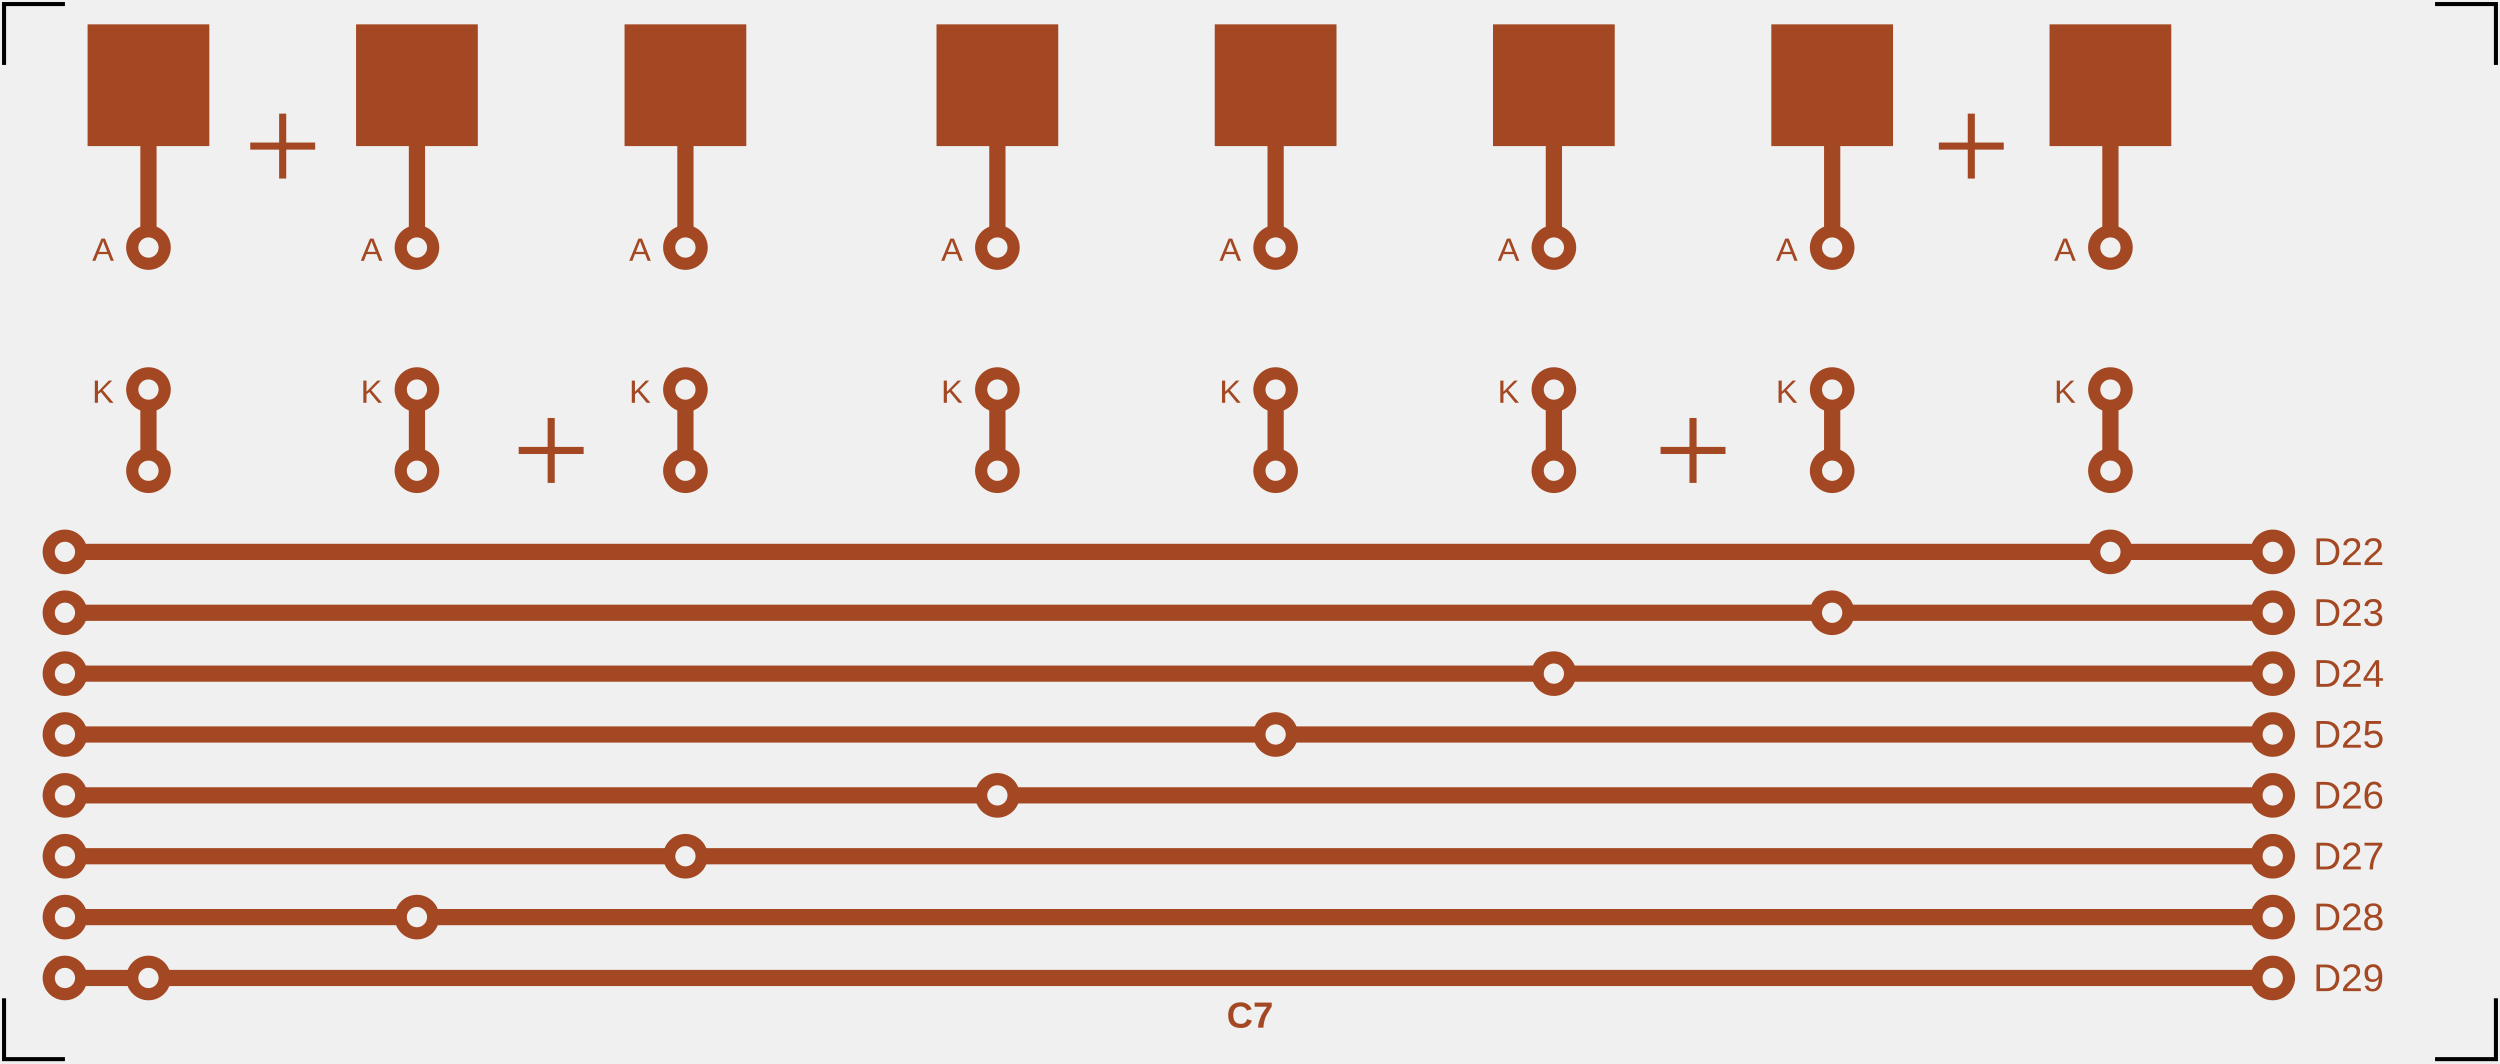
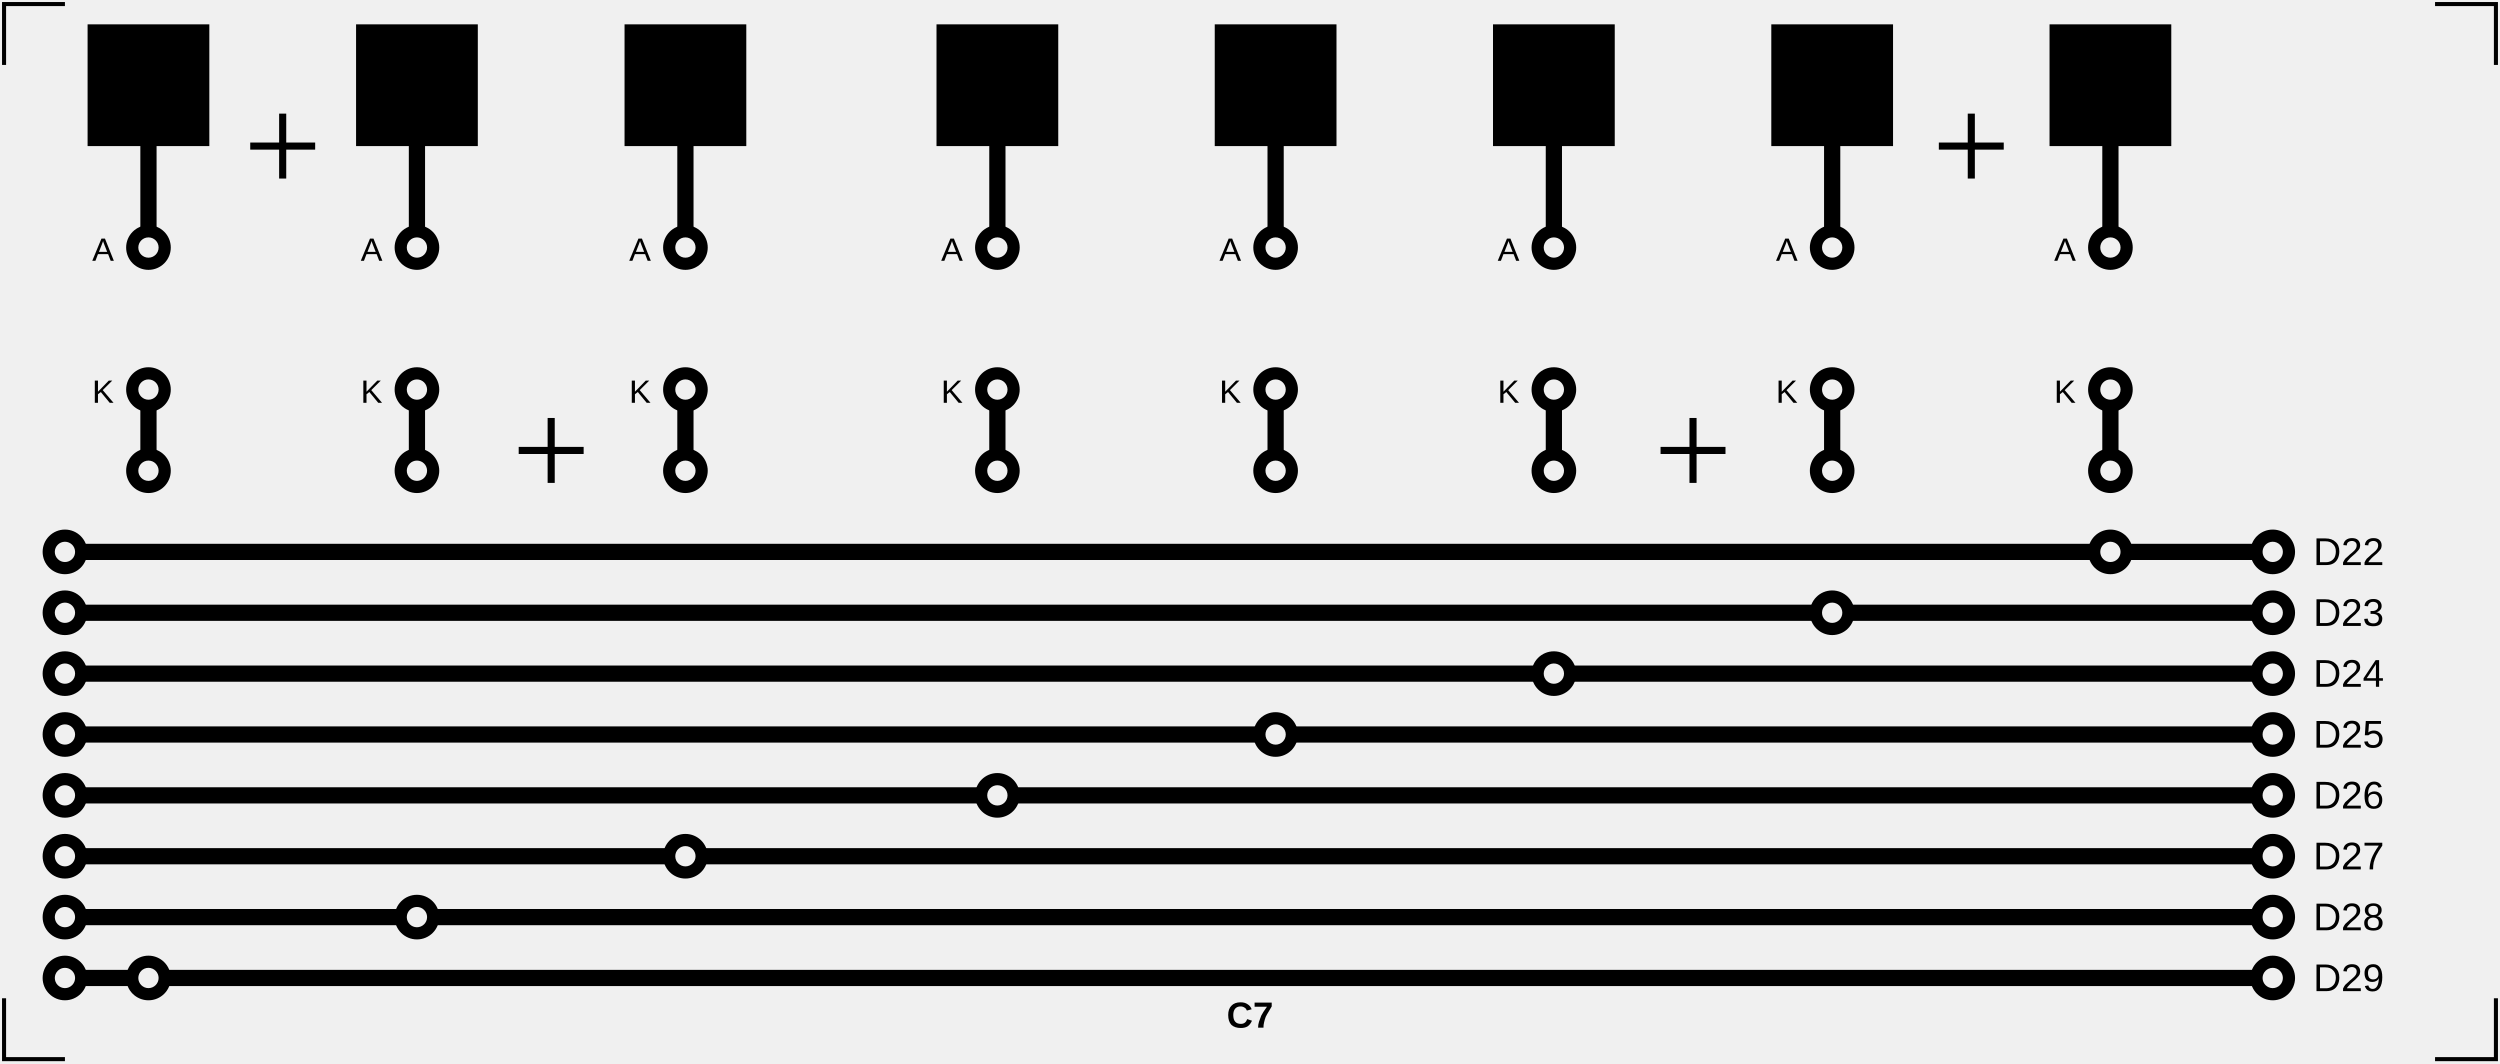
<svg xmlns="http://www.w3.org/2000/svg" width="123.213mm" height="52.4mm" viewBox="-19.2 15.8 123.213 52.4" role="img">
-   <style>text{font-family:Arial,sans-serif;fill:#17263a}</style>
+   <style>text{font-family:Arial,sans-serif;fill:#000000}</style>
  <g id="Marcas-esquinas" fill="none" stroke="#000" stroke-width=".2">
    <path d="M -16 16 H -19 V 19" />
    <path d="M 100.812 16 H 103.812 V 19" />
    <path d="M -16 68 H -19 V 65" />
    <path d="M 100.812 68 H 103.812 V 65" />
  </g>
  <defs>
    <mask id="Cobre-sin-barrenos" maskUnits="userSpaceOnUse" maskContentUnits="userSpaceOnUse" x="-19" y="-4" width="122.812" height="84" style="mask-type:luminance">
      <rect x="-19" y="-4" width="122.812" height="84" fill="#fff" />
      <g id="Taladros">
        <circle cx="92.812" cy="43" r="0.5" fill="#000" data-diametro-mm="1" />
        <circle cx="92.812" cy="46" r="0.5" fill="#000" data-diametro-mm="1" />
        <circle cx="92.812" cy="49" r="0.5" fill="#000" data-diametro-mm="1" />
        <circle cx="92.812" cy="52" r="0.5" fill="#000" data-diametro-mm="1" />
        <circle cx="92.812" cy="55" r="0.5" fill="#000" data-diametro-mm="1" />
        <circle cx="92.812" cy="58" r="0.5" fill="#000" data-diametro-mm="1" />
        <circle cx="92.812" cy="61" r="0.5" fill="#000" data-diametro-mm="1" />
        <circle cx="92.812" cy="64" r="0.5" fill="#000" data-diametro-mm="1" />
        <circle cx="84.812" cy="28" r="0.5" fill="#000" data-diametro-mm="1" />
        <circle cx="84.812" cy="35" r="0.5" fill="#000" data-diametro-mm="1" />
        <circle cx="84.812" cy="39" r="0.5" fill="#000" data-diametro-mm="1" />
        <circle cx="84.812" cy="43" r="0.5" fill="#000" data-diametro-mm="1" />
        <circle cx="71.099" cy="28" r="0.5" fill="#000" data-diametro-mm="1" />
        <circle cx="71.099" cy="35" r="0.5" fill="#000" data-diametro-mm="1" />
        <circle cx="71.099" cy="39" r="0.5" fill="#000" data-diametro-mm="1" />
        <circle cx="71.099" cy="46" r="0.5" fill="#000" data-diametro-mm="1" />
        <circle cx="57.383" cy="28" r="0.5" fill="#000" data-diametro-mm="1" />
        <circle cx="57.383" cy="35" r="0.5" fill="#000" data-diametro-mm="1" />
        <circle cx="57.383" cy="39" r="0.5" fill="#000" data-diametro-mm="1" />
        <circle cx="57.383" cy="49" r="0.5" fill="#000" data-diametro-mm="1" />
        <circle cx="43.669" cy="28" r="0.5" fill="#000" data-diametro-mm="1" />
        <circle cx="43.669" cy="35" r="0.5" fill="#000" data-diametro-mm="1" />
        <circle cx="43.669" cy="39" r="0.5" fill="#000" data-diametro-mm="1" />
        <circle cx="43.669" cy="52" r="0.5" fill="#000" data-diametro-mm="1" />
        <circle cx="29.956" cy="28" r="0.5" fill="#000" data-diametro-mm="1" />
        <circle cx="29.956" cy="35" r="0.5" fill="#000" data-diametro-mm="1" />
        <circle cx="29.956" cy="39" r="0.5" fill="#000" data-diametro-mm="1" />
        <circle cx="29.956" cy="55" r="0.5" fill="#000" data-diametro-mm="1" />
        <circle cx="14.581" cy="28" r="0.5" fill="#000" data-diametro-mm="1" />
        <circle cx="14.581" cy="35" r="0.5" fill="#000" data-diametro-mm="1" />
        <circle cx="14.581" cy="39" r="0.5" fill="#000" data-diametro-mm="1" />
        <circle cx="14.581" cy="58" r="0.5" fill="#000" data-diametro-mm="1" />
        <circle cx="1.349" cy="28" r="0.5" fill="#000" data-diametro-mm="1" />
        <circle cx="1.349" cy="35" r="0.5" fill="#000" data-diametro-mm="1" />
        <circle cx="1.349" cy="39" r="0.5" fill="#000" data-diametro-mm="1" />
        <circle cx="1.349" cy="61" r="0.5" fill="#000" data-diametro-mm="1" />
        <circle cx="-11.883" cy="28" r="0.5" fill="#000" data-diametro-mm="1" />
        <circle cx="-11.883" cy="35" r="0.5" fill="#000" data-diametro-mm="1" />
        <circle cx="-11.883" cy="39" r="0.5" fill="#000" data-diametro-mm="1" />
        <circle cx="-11.883" cy="64" r="0.5" fill="#000" data-diametro-mm="1" />
        <circle cx="-15.999" cy="43" r="0.5" fill="#000" data-diametro-mm="1" />
        <circle cx="-15.999" cy="46" r="0.5" fill="#000" data-diametro-mm="1" />
        <circle cx="-15.999" cy="49" r="0.5" fill="#000" data-diametro-mm="1" />
        <circle cx="-15.999" cy="52" r="0.5" fill="#000" data-diametro-mm="1" />
        <circle cx="-15.999" cy="55" r="0.5" fill="#000" data-diametro-mm="1" />
        <circle cx="-15.999" cy="58" r="0.5" fill="#000" data-diametro-mm="1" />
        <circle cx="-15.999" cy="61" r="0.5" fill="#000" data-diametro-mm="1" />
        <circle cx="-15.999" cy="64" r="0.5" fill="#000" data-diametro-mm="1" />
      </g>
    </mask>
  </defs>
  <g id="Cobre" mask="url(#Cobre-sin-barrenos)">
-     <path id="F0-C7" data-red="D22" d="M 92.812 43 L -15.999 43" fill="none" stroke="#a34822" stroke-width="0.8" stroke-linecap="round" />
-     <circle id="F0" data-red="D22" cx="92.812" cy="43" r="1.1" fill="#a34822">
-       </circle>
-     <path id="F1-C7" data-red="D23" d="M 92.812 46 L -15.999 46" fill="none" stroke="#a34822" stroke-width="0.8" stroke-linecap="round" />
-     <circle id="F1" data-red="D23" cx="92.812" cy="46" r="1.1" fill="#a34822">
-       </circle>
-     <path id="F2-C7" data-red="D24" d="M 92.812 49 L -15.999 49" fill="none" stroke="#a34822" stroke-width="0.8" stroke-linecap="round" />
-     <circle id="F2" data-red="D24" cx="92.812" cy="49" r="1.1" fill="#a34822">
-       </circle>
-     <path id="F3-C7" data-red="D25" d="M 92.812 52 L -15.999 52" fill="none" stroke="#a34822" stroke-width="0.8" stroke-linecap="round" />
-     <circle id="F3" data-red="D25" cx="92.812" cy="52" r="1.1" fill="#a34822">
-       </circle>
-     <path id="F4-C7" data-red="D26" d="M 92.812 55 L -15.999 55" fill="none" stroke="#a34822" stroke-width="0.8" stroke-linecap="round" />
-     <circle id="F4" data-red="D26" cx="92.812" cy="55" r="1.1" fill="#a34822">
-       </circle>
-     <path id="F5-C7" data-red="D27" d="M 92.812 58 L -15.999 58" fill="none" stroke="#a34822" stroke-width="0.8" stroke-linecap="round" />
-     <circle id="F5" data-red="D27" cx="92.812" cy="58" r="1.1" fill="#a34822">
-       </circle>
-     <path id="F6-C7" data-red="D28" d="M 92.812 61 L -15.999 61" fill="none" stroke="#a34822" stroke-width="0.8" stroke-linecap="round" />
-     <circle id="F6" data-red="D28" cx="92.812" cy="61" r="1.1" fill="#a34822">
-       </circle>
-     <path id="F7-C7" data-red="D29" d="M 92.812 64 L -15.999 64" fill="none" stroke="#a34822" stroke-width="0.8" stroke-linecap="round" />
-     <circle id="F7" data-red="D29" cx="92.812" cy="64" r="1.1" fill="#a34822">
-       </circle>
-     <path data-red="A1" d="M 84.812 20 L 84.812 28" fill="none" stroke="#a34822" stroke-width="0.8" stroke-linecap="round" />
-     <rect id="SW1-2" data-red="A1" x="81.812" y="17" width="6" height="6" fill="#a34822">
-       </rect>
-     <circle id="DIO1-A" data-red="A1" cx="84.812" cy="28" r="1.1" fill="#a34822">
-       </circle>
-     <path data-red="K1" d="M 84.812 35 L 84.812 39" fill="none" stroke="#a34822" stroke-width="0.8" stroke-linecap="round" />
-     <circle id="DIO1-K" data-red="K1" cx="84.812" cy="35" r="1.1" fill="#a34822">
-       </circle>
-     <circle id="JP1-1" data-red="K1" cx="84.812" cy="39" r="1.1" fill="#a34822">
-       </circle>
-     <circle id="JP1-2" data-red="D22" cx="84.812" cy="43" r="1.1" fill="#a34822">
-       </circle>
-     <path data-red="A2" d="M 71.099 20 L 71.099 28" fill="none" stroke="#a34822" stroke-width="0.8" stroke-linecap="round" />
-     <rect id="SW2-2" data-red="A2" x="68.099" y="17" width="6" height="6" fill="#a34822">
-       </rect>
-     <circle id="DIO2-A" data-red="A2" cx="71.099" cy="28" r="1.1" fill="#a34822">
-       </circle>
-     <path data-red="K2" d="M 71.099 35 L 71.099 39" fill="none" stroke="#a34822" stroke-width="0.8" stroke-linecap="round" />
-     <circle id="DIO2-K" data-red="K2" cx="71.099" cy="35" r="1.1" fill="#a34822">
-       </circle>
-     <circle id="JP2-1" data-red="K2" cx="71.099" cy="39" r="1.1" fill="#a34822">
-       </circle>
-     <circle id="JP2-2" data-red="D23" cx="71.099" cy="46" r="1.1" fill="#a34822">
-       </circle>
-     <path data-red="A3" d="M 57.383 20 L 57.383 28" fill="none" stroke="#a34822" stroke-width="0.8" stroke-linecap="round" />
-     <rect id="SW3-2" data-red="A3" x="54.383" y="17" width="6" height="6" fill="#a34822">
-       </rect>
-     <circle id="DIO3-A" data-red="A3" cx="57.383" cy="28" r="1.1" fill="#a34822">
-       </circle>
-     <path data-red="K3" d="M 57.383 35 L 57.383 39" fill="none" stroke="#a34822" stroke-width="0.8" stroke-linecap="round" />
-     <circle id="DIO3-K" data-red="K3" cx="57.383" cy="35" r="1.1" fill="#a34822">
-       </circle>
-     <circle id="JP3-1" data-red="K3" cx="57.383" cy="39" r="1.1" fill="#a34822">
-       </circle>
-     <circle id="JP3-2" data-red="D24" cx="57.383" cy="49" r="1.1" fill="#a34822">
-       </circle>
-     <path data-red="A4" d="M 43.669 20 L 43.669 28" fill="none" stroke="#a34822" stroke-width="0.8" stroke-linecap="round" />
-     <rect id="SW4-2" data-red="A4" x="40.669" y="17" width="6" height="6" fill="#a34822">
-       </rect>
-     <circle id="DIO4-A" data-red="A4" cx="43.669" cy="28" r="1.1" fill="#a34822">
-       </circle>
-     <path data-red="K4" d="M 43.669 35 L 43.669 39" fill="none" stroke="#a34822" stroke-width="0.8" stroke-linecap="round" />
-     <circle id="DIO4-K" data-red="K4" cx="43.669" cy="35" r="1.1" fill="#a34822">
-       </circle>
-     <circle id="JP4-1" data-red="K4" cx="43.669" cy="39" r="1.1" fill="#a34822">
-       </circle>
-     <circle id="JP4-2" data-red="D25" cx="43.669" cy="52" r="1.1" fill="#a34822">
-       </circle>
-     <path data-red="A5" d="M 29.956 20 L 29.956 28" fill="none" stroke="#a34822" stroke-width="0.8" stroke-linecap="round" />
-     <rect id="SW5-2" data-red="A5" x="26.956" y="17" width="6" height="6" fill="#a34822">
-       </rect>
-     <circle id="DIO5-A" data-red="A5" cx="29.956" cy="28" r="1.1" fill="#a34822">
-       </circle>
-     <path data-red="K5" d="M 29.956 35 L 29.956 39" fill="none" stroke="#a34822" stroke-width="0.8" stroke-linecap="round" />
-     <circle id="DIO5-K" data-red="K5" cx="29.956" cy="35" r="1.1" fill="#a34822">
-       </circle>
-     <circle id="JP5-1" data-red="K5" cx="29.956" cy="39" r="1.1" fill="#a34822">
-       </circle>
-     <circle id="JP5-2" data-red="D26" cx="29.956" cy="55" r="1.1" fill="#a34822">
-       </circle>
-     <path data-red="A6" d="M 14.581 20 L 14.581 28" fill="none" stroke="#a34822" stroke-width="0.8" stroke-linecap="round" />
-     <rect id="SW6-2" data-red="A6" x="11.581" y="17" width="6" height="6" fill="#a34822">
-       </rect>
-     <circle id="DIO6-A" data-red="A6" cx="14.581" cy="28" r="1.1" fill="#a34822">
-       </circle>
-     <path data-red="K6" d="M 14.581 35 L 14.581 39" fill="none" stroke="#a34822" stroke-width="0.8" stroke-linecap="round" />
-     <circle id="DIO6-K" data-red="K6" cx="14.581" cy="35" r="1.1" fill="#a34822">
-       </circle>
-     <circle id="JP6-1" data-red="K6" cx="14.581" cy="39" r="1.1" fill="#a34822">
-       </circle>
-     <circle id="JP6-2" data-red="D27" cx="14.581" cy="58" r="1.1" fill="#a34822">
-       </circle>
-     <path data-red="A7" d="M 1.349 20 L 1.349 28" fill="none" stroke="#a34822" stroke-width="0.8" stroke-linecap="round" />
-     <rect id="SW7-2" data-red="A7" x="-1.651" y="17" width="6" height="6" fill="#a34822">
-       </rect>
-     <circle id="DIO7-A" data-red="A7" cx="1.349" cy="28" r="1.1" fill="#a34822">
-       </circle>
-     <path data-red="K7" d="M 1.349 35 L 1.349 39" fill="none" stroke="#a34822" stroke-width="0.8" stroke-linecap="round" />
-     <circle id="DIO7-K" data-red="K7" cx="1.349" cy="35" r="1.1" fill="#a34822">
-       </circle>
-     <circle id="JP7-1" data-red="K7" cx="1.349" cy="39" r="1.1" fill="#a34822">
-       </circle>
-     <circle id="JP7-2" data-red="D28" cx="1.349" cy="61" r="1.1" fill="#a34822">
-       </circle>
-     <path data-red="A8" d="M -11.883 20 L -11.883 28" fill="none" stroke="#a34822" stroke-width="0.8" stroke-linecap="round" />
-     <rect id="SW8-2" data-red="A8" x="-14.883" y="17" width="6" height="6" fill="#a34822">
-       </rect>
-     <circle id="DIO8-A" data-red="A8" cx="-11.883" cy="28" r="1.1" fill="#a34822">
-       </circle>
-     <path data-red="K8" d="M -11.883 35 L -11.883 39" fill="none" stroke="#a34822" stroke-width="0.8" stroke-linecap="round" />
-     <circle id="DIO8-K" data-red="K8" cx="-11.883" cy="35" r="1.1" fill="#a34822">
-       </circle>
-     <circle id="JP8-1" data-red="K8" cx="-11.883" cy="39" r="1.1" fill="#a34822">
-       </circle>
-     <circle id="JP8-2" data-red="D29" cx="-11.883" cy="64" r="1.1" fill="#a34822">
-       </circle>
-     <circle id="PF0-C7-C8-1" data-red="D22" cx="-15.999" cy="43" r="1.1" fill="#a34822">
-       </circle>
-     <circle id="PF1-C7-C8-1" data-red="D23" cx="-15.999" cy="46" r="1.1" fill="#a34822">
-       </circle>
-     <circle id="PF2-C7-C8-1" data-red="D24" cx="-15.999" cy="49" r="1.1" fill="#a34822">
-       </circle>
-     <circle id="PF3-C7-C8-1" data-red="D25" cx="-15.999" cy="52" r="1.1" fill="#a34822">
-       </circle>
-     <circle id="PF4-C7-C8-1" data-red="D26" cx="-15.999" cy="55" r="1.1" fill="#a34822">
-       </circle>
-     <circle id="PF5-C7-C8-1" data-red="D27" cx="-15.999" cy="58" r="1.1" fill="#a34822">
-       </circle>
-     <circle id="PF6-C7-C8-1" data-red="D28" cx="-15.999" cy="61" r="1.1" fill="#a34822">
-       </circle>
-     <circle id="PF7-C7-C8-1" data-red="D29" cx="-15.999" cy="64" r="1.1" fill="#a34822">
-       </circle>
-     <g id="Leyendas-cobre" style="fill:#a34822">
-       <text id="Par-C7-inferior" x="42.406" y="66.45" font-size="1.8" font-weight="bold" text-anchor="middle" style="fill:#a34822">C7</text>
-       <text x="94.812" y="64.65" font-size="1.9" text-anchor="start" style="fill:#a34822">D29</text>
-       <text x="94.812" y="43.65" font-size="1.9" text-anchor="start" style="fill:#a34822">D22</text>
-       <text x="94.812" y="46.65" font-size="1.9" text-anchor="start" style="fill:#a34822">D23</text>
-       <text x="94.812" y="49.65" font-size="1.9" text-anchor="start" style="fill:#a34822">D24</text>
-       <text x="94.812" y="52.65" font-size="1.9" text-anchor="start" style="fill:#a34822">D25</text>
-       <text x="94.812" y="55.65" font-size="1.9" text-anchor="start" style="fill:#a34822">D26</text>
-       <text x="94.812" y="58.65" font-size="1.9" text-anchor="start" style="fill:#a34822">D27</text>
-       <text x="94.812" y="61.65" font-size="1.9" text-anchor="start" style="fill:#a34822">D28</text>
-       <text x="83.112" y="28.65" font-size="1.6" text-anchor="end" style="fill:#a34822">A</text>
-       <text x="83.112" y="35.65" font-size="1.6" text-anchor="end" style="fill:#a34822">K</text>
-       <text x="69.398" y="28.65" font-size="1.6" text-anchor="end" style="fill:#a34822">A</text>
-       <text x="69.398" y="35.65" font-size="1.6" text-anchor="end" style="fill:#a34822">K</text>
-       <text x="55.684" y="28.65" font-size="1.6" text-anchor="end" style="fill:#a34822">A</text>
-       <text x="55.684" y="35.65" font-size="1.6" text-anchor="end" style="fill:#a34822">K</text>
-       <text x="41.969" y="28.65" font-size="1.6" text-anchor="end" style="fill:#a34822">A</text>
-       <text x="41.969" y="35.65" font-size="1.6" text-anchor="end" style="fill:#a34822">K</text>
-       <text x="28.256" y="28.65" font-size="1.6" text-anchor="end" style="fill:#a34822">A</text>
-       <text x="28.256" y="35.65" font-size="1.6" text-anchor="end" style="fill:#a34822">K</text>
-       <text x="12.88" y="28.65" font-size="1.6" text-anchor="end" style="fill:#a34822">A</text>
-       <text x="12.88" y="35.65" font-size="1.6" text-anchor="end" style="fill:#a34822">K</text>
-       <text x="-0.351" y="28.65" font-size="1.6" text-anchor="end" style="fill:#a34822">A</text>
-       <text x="-0.351" y="35.65" font-size="1.6" text-anchor="end" style="fill:#a34822">K</text>
-       <text x="-13.584" y="28.65" font-size="1.6" text-anchor="end" style="fill:#a34822">A</text>
-       <text x="-13.584" y="35.65" font-size="1.6" text-anchor="end" style="fill:#a34822">K</text>
+     <path id="F0-C7" data-red="D22" d="M 92.812 43 L -15.999 43" fill="none" stroke="#000000" stroke-width="0.8" stroke-linecap="round" />
+     <circle id="F0" data-red="D22" cx="92.812" cy="43" r="1.1" fill="#000000">
+       </circle>
+     <path id="F1-C7" data-red="D23" d="M 92.812 46 L -15.999 46" fill="none" stroke="#000000" stroke-width="0.8" stroke-linecap="round" />
+     <circle id="F1" data-red="D23" cx="92.812" cy="46" r="1.1" fill="#000000">
+       </circle>
+     <path id="F2-C7" data-red="D24" d="M 92.812 49 L -15.999 49" fill="none" stroke="#000000" stroke-width="0.8" stroke-linecap="round" />
+     <circle id="F2" data-red="D24" cx="92.812" cy="49" r="1.1" fill="#000000">
+       </circle>
+     <path id="F3-C7" data-red="D25" d="M 92.812 52 L -15.999 52" fill="none" stroke="#000000" stroke-width="0.8" stroke-linecap="round" />
+     <circle id="F3" data-red="D25" cx="92.812" cy="52" r="1.1" fill="#000000">
+       </circle>
+     <path id="F4-C7" data-red="D26" d="M 92.812 55 L -15.999 55" fill="none" stroke="#000000" stroke-width="0.8" stroke-linecap="round" />
+     <circle id="F4" data-red="D26" cx="92.812" cy="55" r="1.1" fill="#000000">
+       </circle>
+     <path id="F5-C7" data-red="D27" d="M 92.812 58 L -15.999 58" fill="none" stroke="#000000" stroke-width="0.8" stroke-linecap="round" />
+     <circle id="F5" data-red="D27" cx="92.812" cy="58" r="1.1" fill="#000000">
+       </circle>
+     <path id="F6-C7" data-red="D28" d="M 92.812 61 L -15.999 61" fill="none" stroke="#000000" stroke-width="0.8" stroke-linecap="round" />
+     <circle id="F6" data-red="D28" cx="92.812" cy="61" r="1.1" fill="#000000">
+       </circle>
+     <path id="F7-C7" data-red="D29" d="M 92.812 64 L -15.999 64" fill="none" stroke="#000000" stroke-width="0.8" stroke-linecap="round" />
+     <circle id="F7" data-red="D29" cx="92.812" cy="64" r="1.1" fill="#000000">
+       </circle>
+     <path data-red="A1" d="M 84.812 20 L 84.812 28" fill="none" stroke="#000000" stroke-width="0.8" stroke-linecap="round" />
+     <rect id="SW1-2" data-red="A1" x="81.812" y="17" width="6" height="6" fill="#000000">
+       </rect>
+     <circle id="DIO1-A" data-red="A1" cx="84.812" cy="28" r="1.1" fill="#000000">
+       </circle>
+     <path data-red="K1" d="M 84.812 35 L 84.812 39" fill="none" stroke="#000000" stroke-width="0.8" stroke-linecap="round" />
+     <circle id="DIO1-K" data-red="K1" cx="84.812" cy="35" r="1.1" fill="#000000">
+       </circle>
+     <circle id="JP1-1" data-red="K1" cx="84.812" cy="39" r="1.1" fill="#000000">
+       </circle>
+     <circle id="JP1-2" data-red="D22" cx="84.812" cy="43" r="1.1" fill="#000000">
+       </circle>
+     <path data-red="A2" d="M 71.099 20 L 71.099 28" fill="none" stroke="#000000" stroke-width="0.8" stroke-linecap="round" />
+     <rect id="SW2-2" data-red="A2" x="68.099" y="17" width="6" height="6" fill="#000000">
+       </rect>
+     <circle id="DIO2-A" data-red="A2" cx="71.099" cy="28" r="1.1" fill="#000000">
+       </circle>
+     <path data-red="K2" d="M 71.099 35 L 71.099 39" fill="none" stroke="#000000" stroke-width="0.8" stroke-linecap="round" />
+     <circle id="DIO2-K" data-red="K2" cx="71.099" cy="35" r="1.1" fill="#000000">
+       </circle>
+     <circle id="JP2-1" data-red="K2" cx="71.099" cy="39" r="1.1" fill="#000000">
+       </circle>
+     <circle id="JP2-2" data-red="D23" cx="71.099" cy="46" r="1.1" fill="#000000">
+       </circle>
+     <path data-red="A3" d="M 57.383 20 L 57.383 28" fill="none" stroke="#000000" stroke-width="0.8" stroke-linecap="round" />
+     <rect id="SW3-2" data-red="A3" x="54.383" y="17" width="6" height="6" fill="#000000">
+       </rect>
+     <circle id="DIO3-A" data-red="A3" cx="57.383" cy="28" r="1.1" fill="#000000">
+       </circle>
+     <path data-red="K3" d="M 57.383 35 L 57.383 39" fill="none" stroke="#000000" stroke-width="0.8" stroke-linecap="round" />
+     <circle id="DIO3-K" data-red="K3" cx="57.383" cy="35" r="1.1" fill="#000000">
+       </circle>
+     <circle id="JP3-1" data-red="K3" cx="57.383" cy="39" r="1.1" fill="#000000">
+       </circle>
+     <circle id="JP3-2" data-red="D24" cx="57.383" cy="49" r="1.1" fill="#000000">
+       </circle>
+     <path data-red="A4" d="M 43.669 20 L 43.669 28" fill="none" stroke="#000000" stroke-width="0.8" stroke-linecap="round" />
+     <rect id="SW4-2" data-red="A4" x="40.669" y="17" width="6" height="6" fill="#000000">
+       </rect>
+     <circle id="DIO4-A" data-red="A4" cx="43.669" cy="28" r="1.1" fill="#000000">
+       </circle>
+     <path data-red="K4" d="M 43.669 35 L 43.669 39" fill="none" stroke="#000000" stroke-width="0.8" stroke-linecap="round" />
+     <circle id="DIO4-K" data-red="K4" cx="43.669" cy="35" r="1.1" fill="#000000">
+       </circle>
+     <circle id="JP4-1" data-red="K4" cx="43.669" cy="39" r="1.1" fill="#000000">
+       </circle>
+     <circle id="JP4-2" data-red="D25" cx="43.669" cy="52" r="1.1" fill="#000000">
+       </circle>
+     <path data-red="A5" d="M 29.956 20 L 29.956 28" fill="none" stroke="#000000" stroke-width="0.8" stroke-linecap="round" />
+     <rect id="SW5-2" data-red="A5" x="26.956" y="17" width="6" height="6" fill="#000000">
+       </rect>
+     <circle id="DIO5-A" data-red="A5" cx="29.956" cy="28" r="1.1" fill="#000000">
+       </circle>
+     <path data-red="K5" d="M 29.956 35 L 29.956 39" fill="none" stroke="#000000" stroke-width="0.8" stroke-linecap="round" />
+     <circle id="DIO5-K" data-red="K5" cx="29.956" cy="35" r="1.1" fill="#000000">
+       </circle>
+     <circle id="JP5-1" data-red="K5" cx="29.956" cy="39" r="1.1" fill="#000000">
+       </circle>
+     <circle id="JP5-2" data-red="D26" cx="29.956" cy="55" r="1.1" fill="#000000">
+       </circle>
+     <path data-red="A6" d="M 14.581 20 L 14.581 28" fill="none" stroke="#000000" stroke-width="0.8" stroke-linecap="round" />
+     <rect id="SW6-2" data-red="A6" x="11.581" y="17" width="6" height="6" fill="#000000">
+       </rect>
+     <circle id="DIO6-A" data-red="A6" cx="14.581" cy="28" r="1.1" fill="#000000">
+       </circle>
+     <path data-red="K6" d="M 14.581 35 L 14.581 39" fill="none" stroke="#000000" stroke-width="0.8" stroke-linecap="round" />
+     <circle id="DIO6-K" data-red="K6" cx="14.581" cy="35" r="1.1" fill="#000000">
+       </circle>
+     <circle id="JP6-1" data-red="K6" cx="14.581" cy="39" r="1.1" fill="#000000">
+       </circle>
+     <circle id="JP6-2" data-red="D27" cx="14.581" cy="58" r="1.1" fill="#000000">
+       </circle>
+     <path data-red="A7" d="M 1.349 20 L 1.349 28" fill="none" stroke="#000000" stroke-width="0.8" stroke-linecap="round" />
+     <rect id="SW7-2" data-red="A7" x="-1.651" y="17" width="6" height="6" fill="#000000">
+       </rect>
+     <circle id="DIO7-A" data-red="A7" cx="1.349" cy="28" r="1.1" fill="#000000">
+       </circle>
+     <path data-red="K7" d="M 1.349 35 L 1.349 39" fill="none" stroke="#000000" stroke-width="0.8" stroke-linecap="round" />
+     <circle id="DIO7-K" data-red="K7" cx="1.349" cy="35" r="1.1" fill="#000000">
+       </circle>
+     <circle id="JP7-1" data-red="K7" cx="1.349" cy="39" r="1.1" fill="#000000">
+       </circle>
+     <circle id="JP7-2" data-red="D28" cx="1.349" cy="61" r="1.1" fill="#000000">
+       </circle>
+     <path data-red="A8" d="M -11.883 20 L -11.883 28" fill="none" stroke="#000000" stroke-width="0.8" stroke-linecap="round" />
+     <rect id="SW8-2" data-red="A8" x="-14.883" y="17" width="6" height="6" fill="#000000">
+       </rect>
+     <circle id="DIO8-A" data-red="A8" cx="-11.883" cy="28" r="1.1" fill="#000000">
+       </circle>
+     <path data-red="K8" d="M -11.883 35 L -11.883 39" fill="none" stroke="#000000" stroke-width="0.8" stroke-linecap="round" />
+     <circle id="DIO8-K" data-red="K8" cx="-11.883" cy="35" r="1.1" fill="#000000">
+       </circle>
+     <circle id="JP8-1" data-red="K8" cx="-11.883" cy="39" r="1.1" fill="#000000">
+       </circle>
+     <circle id="JP8-2" data-red="D29" cx="-11.883" cy="64" r="1.1" fill="#000000">
+       </circle>
+     <circle id="PF0-C7-C8-1" data-red="D22" cx="-15.999" cy="43" r="1.1" fill="#000000">
+       </circle>
+     <circle id="PF1-C7-C8-1" data-red="D23" cx="-15.999" cy="46" r="1.1" fill="#000000">
+       </circle>
+     <circle id="PF2-C7-C8-1" data-red="D24" cx="-15.999" cy="49" r="1.1" fill="#000000">
+       </circle>
+     <circle id="PF3-C7-C8-1" data-red="D25" cx="-15.999" cy="52" r="1.1" fill="#000000">
+       </circle>
+     <circle id="PF4-C7-C8-1" data-red="D26" cx="-15.999" cy="55" r="1.1" fill="#000000">
+       </circle>
+     <circle id="PF5-C7-C8-1" data-red="D27" cx="-15.999" cy="58" r="1.1" fill="#000000">
+       </circle>
+     <circle id="PF6-C7-C8-1" data-red="D28" cx="-15.999" cy="61" r="1.1" fill="#000000">
+       </circle>
+     <circle id="PF7-C7-C8-1" data-red="D29" cx="-15.999" cy="64" r="1.1" fill="#000000">
+       </circle>
+     <g id="Leyendas-cobre" style="fill:#000000">
+       <text id="Par-C7-inferior" x="42.406" y="66.45" font-size="1.8" font-weight="bold" text-anchor="middle" style="fill:#000000">C7</text>
+       <text x="94.812" y="64.65" font-size="1.9" text-anchor="start" style="fill:#000000">D29</text>
+       <text x="94.812" y="43.65" font-size="1.9" text-anchor="start" style="fill:#000000">D22</text>
+       <text x="94.812" y="46.65" font-size="1.9" text-anchor="start" style="fill:#000000">D23</text>
+       <text x="94.812" y="49.65" font-size="1.9" text-anchor="start" style="fill:#000000">D24</text>
+       <text x="94.812" y="52.65" font-size="1.9" text-anchor="start" style="fill:#000000">D25</text>
+       <text x="94.812" y="55.65" font-size="1.9" text-anchor="start" style="fill:#000000">D26</text>
+       <text x="94.812" y="58.65" font-size="1.9" text-anchor="start" style="fill:#000000">D27</text>
+       <text x="94.812" y="61.65" font-size="1.9" text-anchor="start" style="fill:#000000">D28</text>
+       <text x="83.112" y="28.65" font-size="1.6" text-anchor="end" style="fill:#000000">A</text>
+       <text x="83.112" y="35.65" font-size="1.6" text-anchor="end" style="fill:#000000">K</text>
+       <text x="69.398" y="28.65" font-size="1.6" text-anchor="end" style="fill:#000000">A</text>
+       <text x="69.398" y="35.65" font-size="1.6" text-anchor="end" style="fill:#000000">K</text>
+       <text x="55.684" y="28.65" font-size="1.6" text-anchor="end" style="fill:#000000">A</text>
+       <text x="55.684" y="35.65" font-size="1.6" text-anchor="end" style="fill:#000000">K</text>
+       <text x="41.969" y="28.65" font-size="1.6" text-anchor="end" style="fill:#000000">A</text>
+       <text x="41.969" y="35.65" font-size="1.6" text-anchor="end" style="fill:#000000">K</text>
+       <text x="28.256" y="28.65" font-size="1.6" text-anchor="end" style="fill:#000000">A</text>
+       <text x="28.256" y="35.65" font-size="1.6" text-anchor="end" style="fill:#000000">K</text>
+       <text x="12.88" y="28.65" font-size="1.6" text-anchor="end" style="fill:#000000">A</text>
+       <text x="12.88" y="35.65" font-size="1.6" text-anchor="end" style="fill:#000000">K</text>
+       <text x="-0.351" y="28.65" font-size="1.6" text-anchor="end" style="fill:#000000">A</text>
+       <text x="-0.351" y="35.65" font-size="1.6" text-anchor="end" style="fill:#000000">K</text>
+       <text x="-13.584" y="28.65" font-size="1.6" text-anchor="end" style="fill:#000000">A</text>
+       <text x="-13.584" y="35.65" font-size="1.6" text-anchor="end" style="fill:#000000">K</text>
    </g>
-     <g id="Centros-sujecion" fill="none" stroke="#a34822" stroke-width=".35">
+     <g id="Centros-sujecion" fill="none" stroke="#000000" stroke-width=".35">
      <path id="Cruz-M7-inferior-1" d="M 76.356 23 H 79.555 M 77.956 21.4 V 24.6">
        </path>
      <path id="Cruz-M7-inferior-2" d="M -6.867 23 H -3.667 M -5.268 21.4 V 24.6">
        </path>
      <path id="Cruz-M7-inferior-3" d="M 62.641 38 H 65.841 M 64.241 36.4 V 39.6">
        </path>
      <path id="Cruz-M7-inferior-4" d="M 6.364 38 H 9.565 M 7.965 36.4 V 39.6">
        </path>
    </g>
  </g>
</svg>
